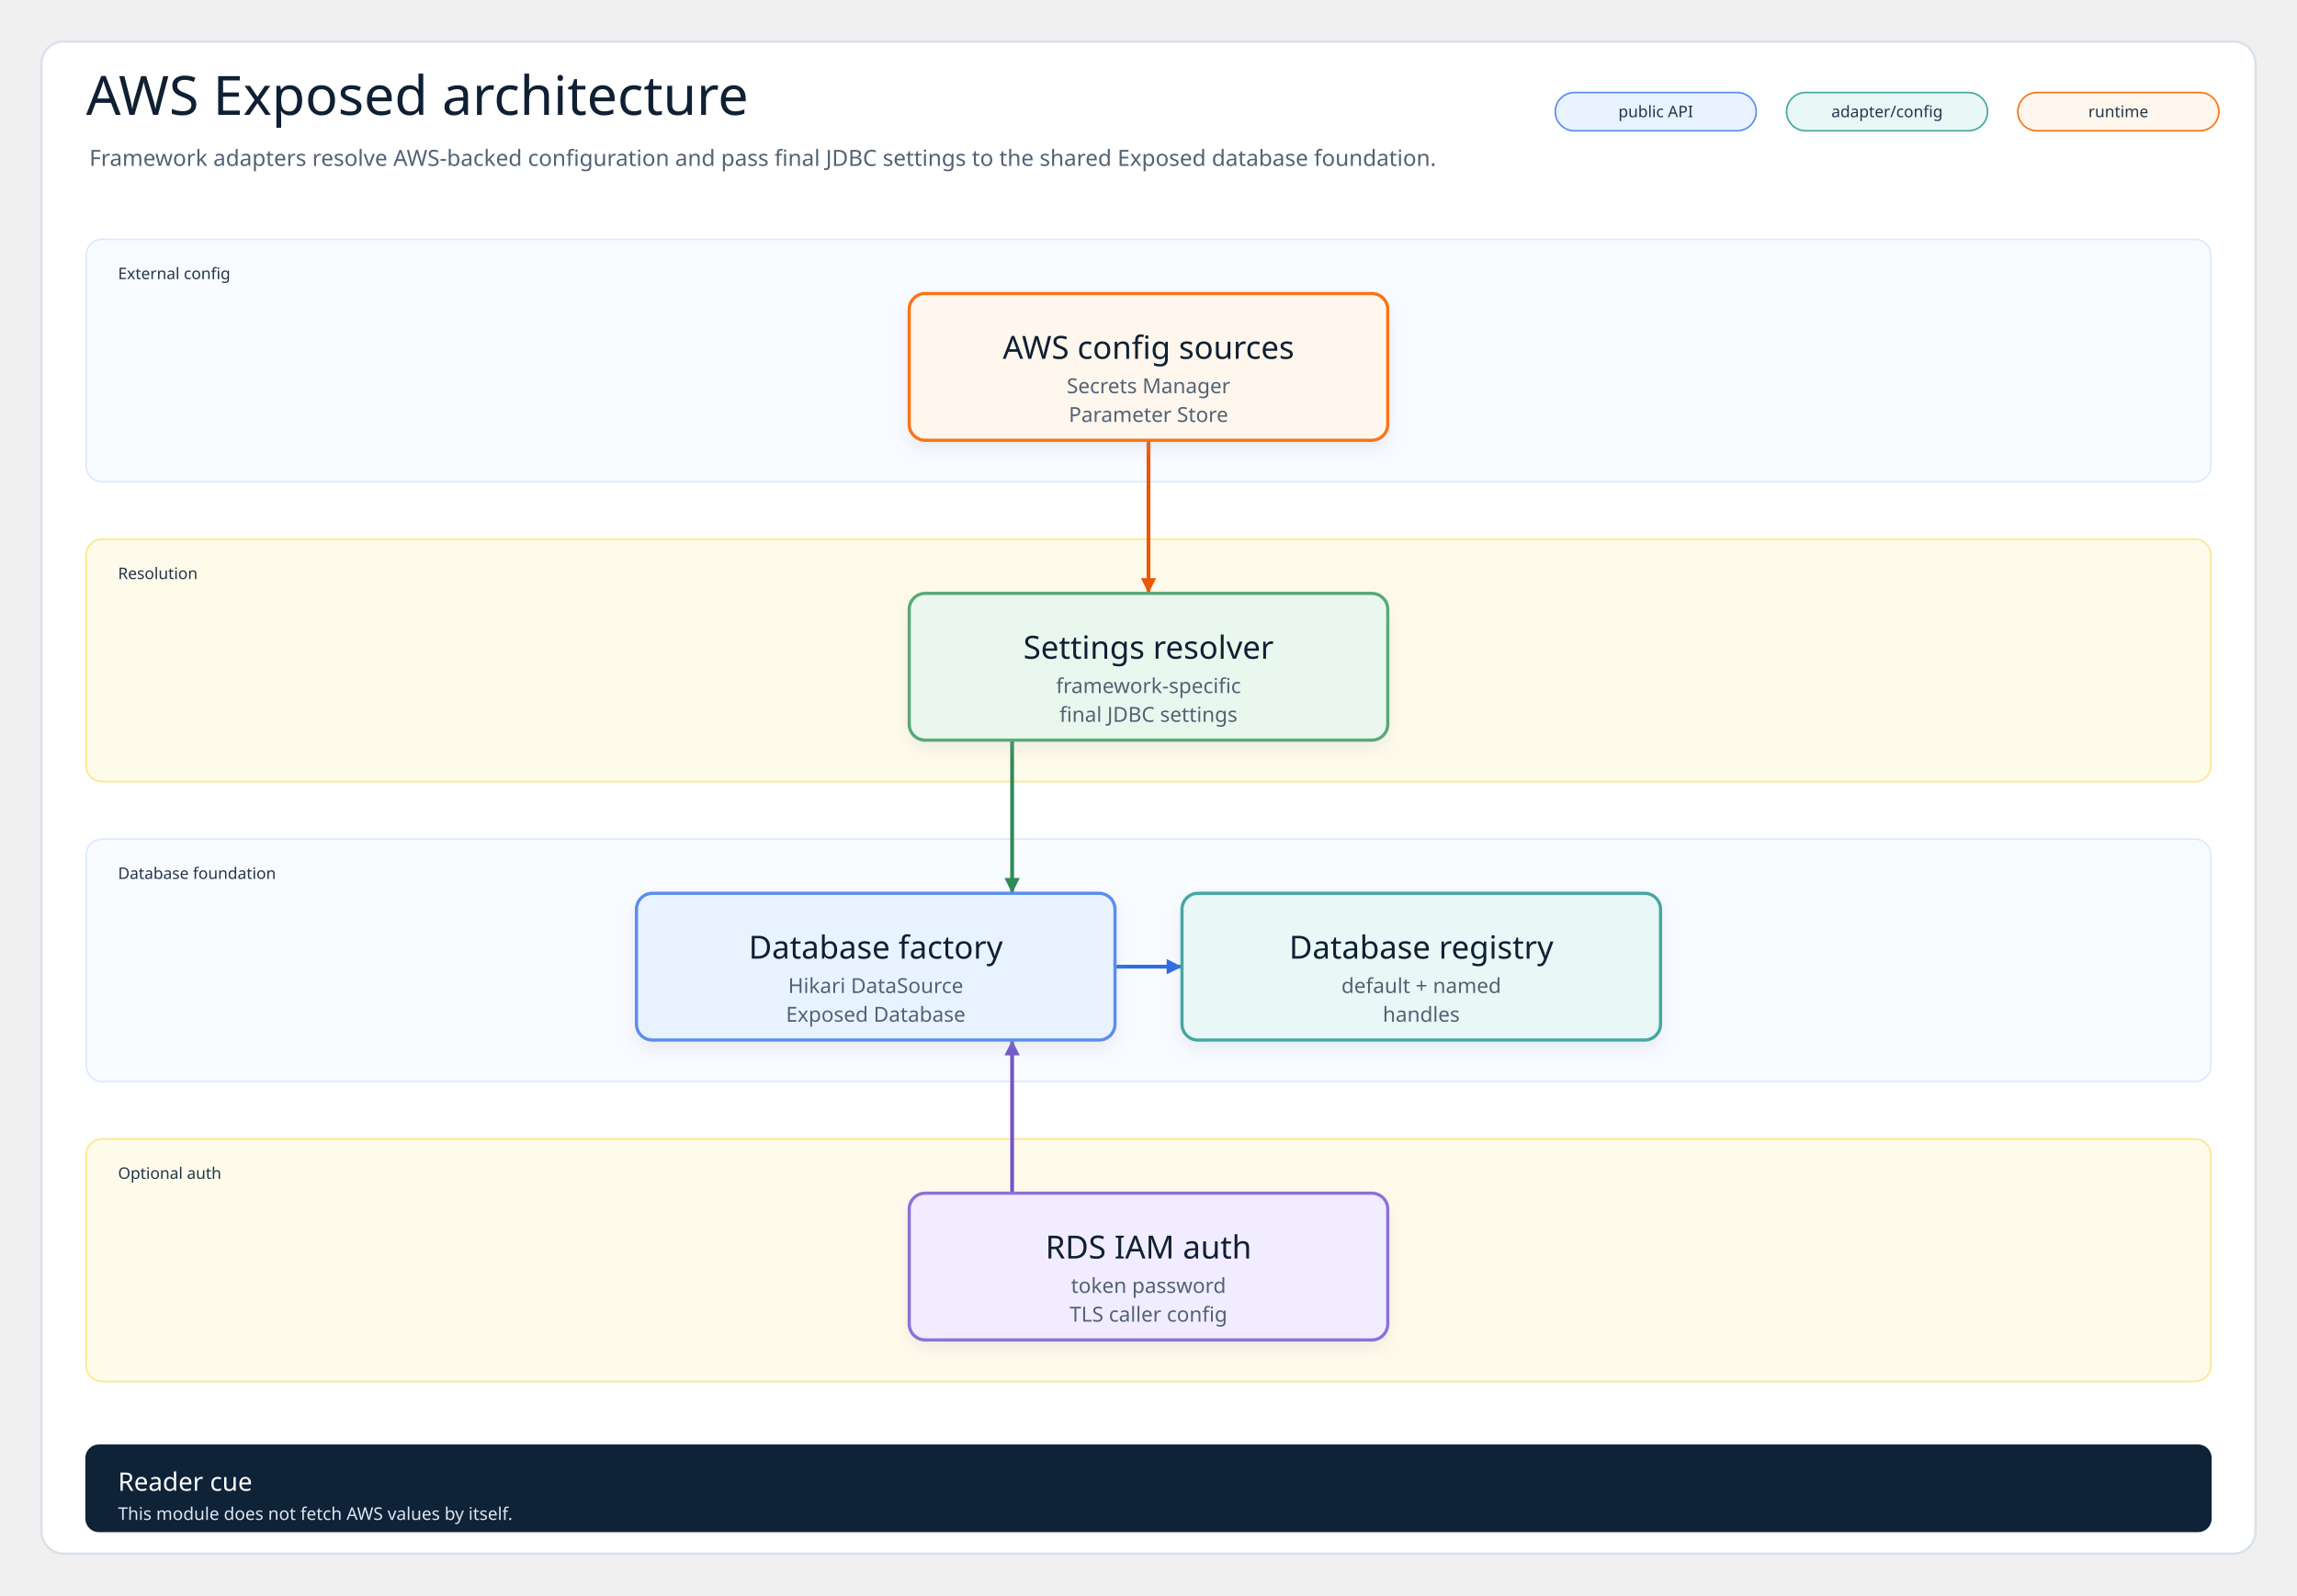
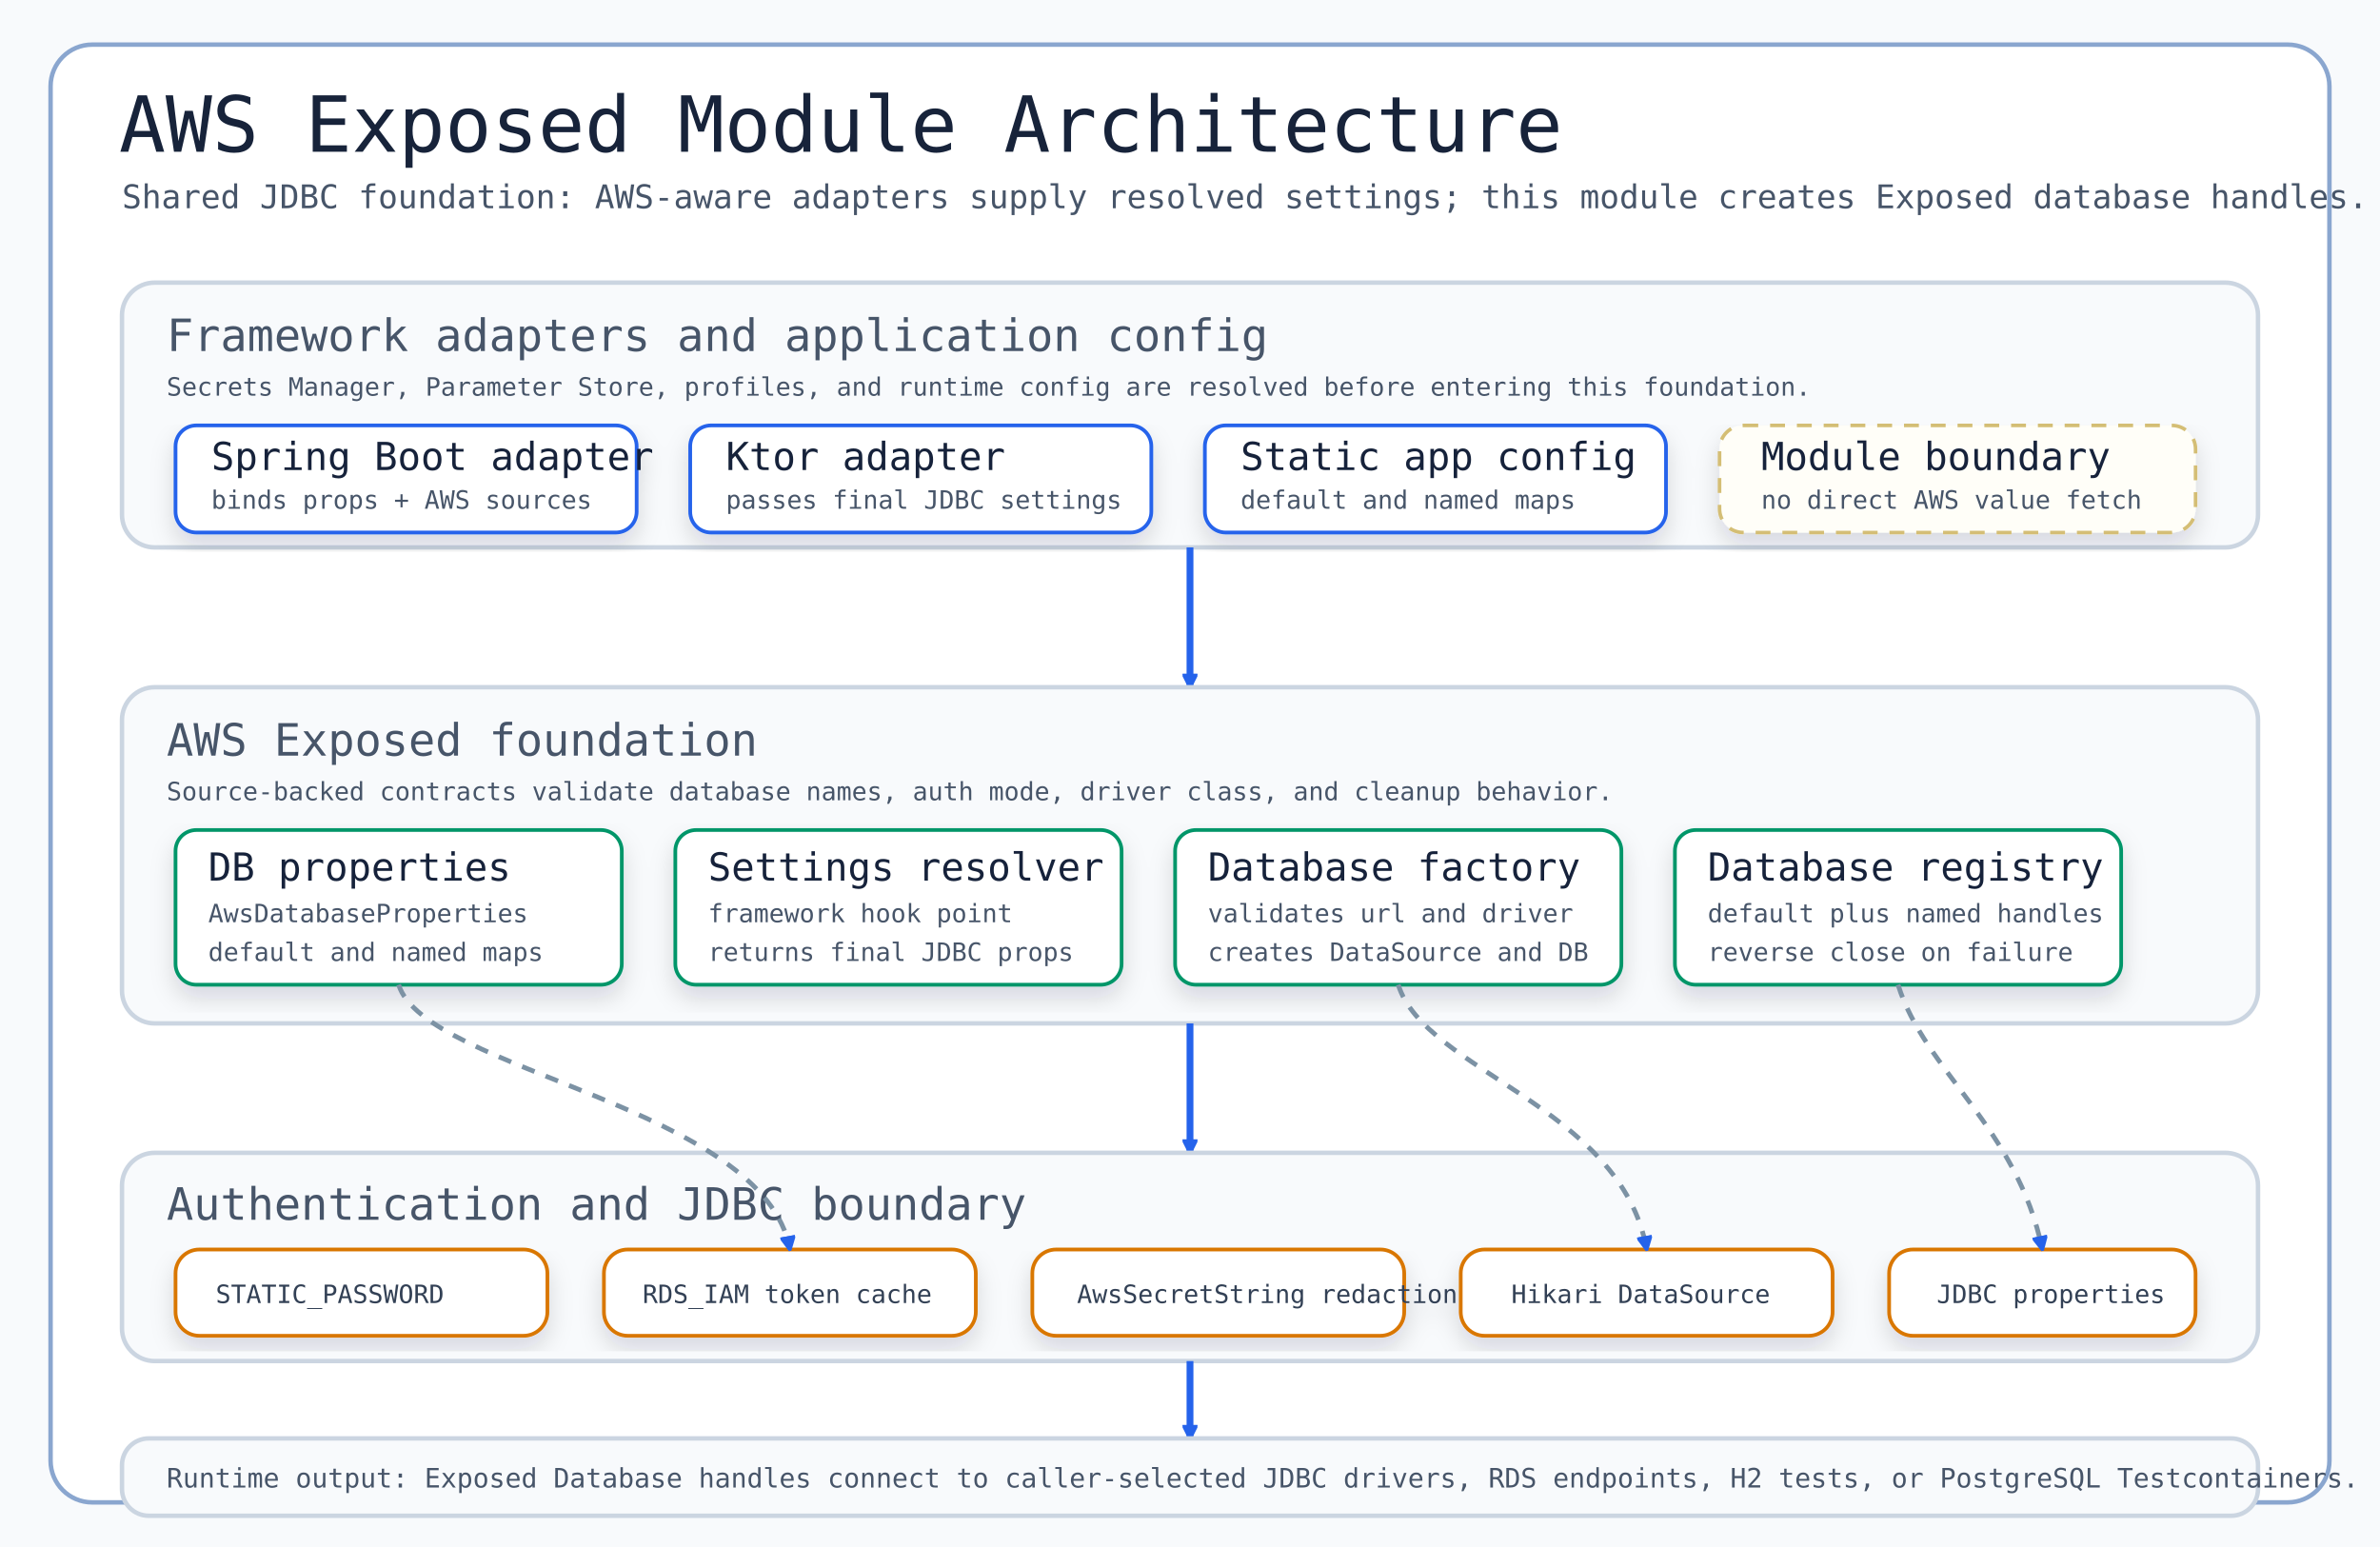
- <svg xmlns="http://www.w3.org/2000/svg" width="1440" height="1000" viewBox="0 0 1440 1000" role="img" aria-label="AWS Exposed architecture">
+ <svg xmlns="http://www.w3.org/2000/svg" width="1600" height="1040" viewBox="0 0 1600 1040" role="img" aria-labelledby="title desc">
  <defs>
-     <filter id="shadow" x="-10%" y="-10%" width="120%" height="130%">
-       <feDropShadow dx="0" dy="5" stdDeviation="5" flood-color="#AAB7C6" flood-opacity="0.20" />
+     <marker id="arrow" markerWidth="10" markerHeight="10" refX="9" refY="5" orient="auto" markerUnits="userSpaceOnUse">
+       <path d="M 0 0 L 10 5 L 0 10 Z" fill="#2563eb" stroke="#2563eb" stroke-width="1.5" stroke-dasharray="none" />
+     </marker>
+     <filter id="shadow" x="-12%" y="-12%" width="124%" height="130%">
+       <feDropShadow dx="0" dy="8" stdDeviation="8" flood-color="#0f172a" flood-opacity="0.14" />
    </filter>
+     <style>
+       .canvas { fill: #f8fafc; }
+       .title { font-family: "Architects Daughter", "Comic Mono", monospace; font-size: 52px; fill: #17233a; }
+       .subtitle { font-family: "Comic Mono", monospace; font-size: 22px; fill: #475569; }
+       .layer-title { font-family: "Architects Daughter", "Comic Mono", monospace; font-size: 30px; fill: #475569; }
+       .layer-note { font-family: "Comic Mono", monospace; font-size: 17px; fill: #475569; }
+       .card-title { font-family: "Architects Daughter", "Comic Mono", monospace; font-size: 26px; fill: #17233a; }
+       .card-text { font-family: "Comic Mono", monospace; font-size: 17px; fill: #475569; }
+       .pill { font-family: "Comic Mono", monospace; font-size: 17px; fill: #334155; }
+       .footer { font-family: "Comic Mono", monospace; font-size: 18px; fill: #475569; }
+       .layer-a { fill: #f8fafc; stroke: #cbd5e1; }
+       .layer-b { fill: #f8fafc; stroke: #cbd5e1; }
+       .layer-c { fill: #f8fafc; stroke: #cbd5e1; }
+       .layer-d { fill: #f8fafc; stroke: #cbd5e1; }
+       .card-blue { fill: #ffffff; stroke: #2563eb; }
+       .card-green { fill: #ffffff; stroke: #059669; }
+       .card-gold { fill: #ffffff; stroke: #d97706; }
+       .card-violet { fill: #ffffff; stroke: #7c3aed; }
+       .connector { fill: none; stroke: #2563eb; stroke-width: 4.6; marker-end: url(#arrow); }
+       .connector-soft { fill: none; stroke: #7c92a4; stroke-width: 3.2; stroke-dasharray: 9 8; marker-end: url(#arrow); }
+       .boundary { fill: #fffef8; stroke: #d4be75; stroke-width: 2.4; stroke-dasharray: 10 8; }
+     </style>
  </defs>
-   <style>
-   svg{background:#F5F7FA}
-   .frame{fill:#FFFFFF;stroke:#D9E2EC;stroke-width:1.5}
-   .title{font-family:"Architects Daughter";font-size:34px;fill:#102033}
-   .seqTitle{font-family:"Architects Daughter";font-size:44px;fill:#102033}
-   .seqSubtitle{font-family:"Comic Mono";font-size:16px;fill:#526274}
-   .seqParticipantTitle{font-family:"Architects Daughter";font-size:24px;fill:#102033}
-   .seqParticipantDetail{font-family:"Comic Mono";font-size:13px;fill:#526274}
-   .subtitle,.detail,.tiny,.label{font-family:"Comic Mono";fill:#526274}
-   .subtitle{font-size:14px}
-   .label{font-size:12px;fill:#344456}
-   .card-title{font-family:"Architects Daughter";font-size:20px;fill:#102033}
-   .detail{font-size:13px}
-   .tiny{font-size:10px}
-   .chip{font-family:"Comic Mono";font-size:10px;fill:#243447}
-   .card{stroke-width:2;filter:url(#shadow)}
-   .edge{fill:none;stroke-width:2.4;stroke-linecap:round;stroke-linejoin:round}
-   .seq{fill:none;stroke-width:3;stroke-linecap:round;stroke-linejoin:round}
-   .seqReturn{fill:none;stroke-width:2.7;stroke-linecap:round;stroke-linejoin:round;stroke-dasharray:8 7}
-   .labelPill{fill:#FFFFFF;stroke:#D6E3EF;stroke-width:1.4}
-   .numberBadge{font-family:"Comic Mono";font-size:12px;fill:#FFFFFF}
-   .altBox{fill:#FFFFFF;fill-opacity:.44;stroke:#D6A441;stroke-width:1.8;stroke-dasharray:8 8}
-   .activation{stroke-width:1.4}
-   .footer{fill:#0E2238;stroke:#0E2238}
-   .footer-title{font-family:"Architects Daughter";font-size:16px;fill:#FFFFFF}
-   .footer-detail{font-family:"Comic Mono";font-size:11px;fill:#DDE7F2}
-   .seq-line{stroke:#CBD5E1;stroke-width:1.6;stroke-dasharray:6 8}
-   .bar-label{font-family:"Architects Daughter";font-size:17px;fill:#102033}
- </style>
-   <defs>
-     <marker id="arrow-blue" viewBox="0 0 5 5" markerWidth="5" markerHeight="5" refX="4.5" refY="2.5" orient="auto" markerUnits="strokeWidth">
-       <path d="M 0.5 0.5 L 4.5 2.5 L 0.5 4.5 Z" fill="#2F6DE0" />
-     </marker>
-     <marker id="arrow-green" viewBox="0 0 5 5" markerWidth="5" markerHeight="5" refX="4.5" refY="2.5" orient="auto" markerUnits="strokeWidth">
-       <path d="M 0.5 0.5 L 4.5 2.5 L 0.5 4.5 Z" fill="#2F8B57" />
-     </marker>
-     <marker id="arrow-teal" viewBox="0 0 5 5" markerWidth="5" markerHeight="5" refX="4.5" refY="2.5" orient="auto" markerUnits="strokeWidth">
-       <path d="M 0.5 0.5 L 4.5 2.5 L 0.5 4.5 Z" fill="#168E86" />
-     </marker>
-     <marker id="arrow-amber" viewBox="0 0 5 5" markerWidth="5" markerHeight="5" refX="4.5" refY="2.5" orient="auto" markerUnits="strokeWidth">
-       <path d="M 0.5 0.5 L 4.5 2.5 L 0.5 4.5 Z" fill="#B98518" />
-     </marker>
-     <marker id="arrow-rose" viewBox="0 0 5 5" markerWidth="5" markerHeight="5" refX="4.5" refY="2.5" orient="auto" markerUnits="strokeWidth">
-       <path d="M 0.5 0.5 L 4.5 2.5 L 0.5 4.5 Z" fill="#C74E68" />
-     </marker>
-     <marker id="arrow-violet" viewBox="0 0 5 5" markerWidth="5" markerHeight="5" refX="4.5" refY="2.5" orient="auto" markerUnits="strokeWidth">
-       <path d="M 0.5 0.5 L 4.5 2.5 L 0.5 4.5 Z" fill="#7255C7" />
-     </marker>
-     <marker id="arrow-orange" viewBox="0 0 5 5" markerWidth="5" markerHeight="5" refX="4.5" refY="2.5" orient="auto" markerUnits="strokeWidth">
-       <path d="M 0.5 0.5 L 4.5 2.5 L 0.5 4.5 Z" fill="#EA580C" />
-     </marker>
-     <marker id="arrow-slate" viewBox="0 0 5 5" markerWidth="5" markerHeight="5" refX="4.5" refY="2.5" orient="auto" markerUnits="strokeWidth">
-       <path d="M 0.5 0.5 L 4.5 2.5 L 0.5 4.5 Z" fill="#475569" />
-     </marker>
-   </defs>
-   <rect x="26" y="26" width="1388" height="948" rx="14" class="frame" />
-   <text class="title" x="54" y="72">AWS Exposed architecture</text>
-   <text class="subtitle" x="56" y="104">Framework adapters resolve AWS-backed configuration and pass final JDBC settings to the shared Exposed database foundation.</text>
-   <g>
-     <rect x="975" y="58" width="126" height="24" rx="12" fill="#E8F3FF" stroke="#5B8DEF" />
-     <text class="chip" x="1038.0" y="70" text-anchor="middle" dominant-baseline="middle">public API</text>
+   <rect class="canvas" width="1600" height="1040" />
+   <rect x="34" y="30" width="1532" height="980" rx="28" fill="#ffffff" stroke="#8aa6cf" stroke-width="3" />
+   <text class="title" x="80" y="102">AWS Exposed Module Architecture</text>
+   <text class="subtitle" x="82" y="140">Shared JDBC foundation: AWS-aware adapters supply resolved settings; this module creates Exposed database handles.</text>
+   <rect class="layer-a" x="82" y="190" width="1436" height="178" rx="22" stroke-width="3" />
+   <text class="layer-title" x="112" y="236">Framework adapters and application config</text>
+   <text class="layer-note" x="112" y="266">Secrets Manager, Parameter Store, profiles, and runtime config are resolved before entering this foundation.</text>
+   <g filter="url(#shadow)">
+     <rect class="card-blue" x="118" y="286" width="310" height="72" rx="14" stroke-width="2.5" />
+     <text class="card-title" x="142" y="316">Spring Boot adapter</text>
+     <text class="card-text" x="142" y="342">binds props + AWS sources</text>
+     <rect class="card-blue" x="464" y="286" width="310" height="72" rx="14" stroke-width="2.5" />
+     <text class="card-title" x="488" y="316">Ktor adapter</text>
+     <text class="card-text" x="488" y="342">passes final JDBC settings</text>
+     <rect class="card-blue" x="810" y="286" width="310" height="72" rx="14" stroke-width="2.5" />
+     <text class="card-title" x="834" y="316">Static app config</text>
+     <text class="card-text" x="834" y="342">default and named maps</text>
+     <rect class="boundary" x="1156" y="286" width="320" height="72" rx="16" />
+     <text class="card-title" x="1184" y="316">Module boundary</text>
+     <text class="card-text" x="1184" y="342">no direct AWS value fetch</text>
  </g>
-   <g>
-     <rect x="1120" y="58" width="126" height="24" rx="12" fill="#E9F7F6" stroke="#45A7A1" />
-     <text class="chip" x="1183.0" y="70" text-anchor="middle" dominant-baseline="middle">adapter/config</text>
+   <path class="connector" d="M 800 368 V 462" />
+   <rect class="layer-b" x="82" y="462" width="1436" height="226" rx="22" stroke-width="3" />
+   <text class="layer-title" x="112" y="508">AWS Exposed foundation</text>
+   <text class="layer-note" x="112" y="538">Source-backed contracts validate database names, auth mode, driver class, and cleanup behavior.</text>
+   <g filter="url(#shadow)">
+     <rect class="card-green" x="118" y="558" width="300" height="104" rx="14" stroke-width="2.5" />
+     <text class="card-title" x="140" y="592">DB properties</text>
+     <text class="card-text" x="140" y="620">AwsDatabaseProperties</text>
+     <text class="card-text" x="140" y="646">default and named maps</text>
+     <rect class="card-green" x="454" y="558" width="300" height="104" rx="14" stroke-width="2.5" />
+     <text class="card-title" x="476" y="592">Settings resolver</text>
+     <text class="card-text" x="476" y="620">framework hook point</text>
+     <text class="card-text" x="476" y="646">returns final JDBC props</text>
+     <rect class="card-green" x="790" y="558" width="300" height="104" rx="14" stroke-width="2.5" />
+     <text class="card-title" x="812" y="592">Database factory</text>
+     <text class="card-text" x="812" y="620">validates url and driver</text>
+     <text class="card-text" x="812" y="646">creates DataSource and DB</text>
+     <rect class="card-green" x="1126" y="558" width="300" height="104" rx="14" stroke-width="2.5" />
+     <text class="card-title" x="1148" y="592">Database registry</text>
+     <text class="card-text" x="1148" y="620">default plus named handles</text>
+     <text class="card-text" x="1148" y="646">reverse close on failure</text>
  </g>
-   <g>
-     <rect x="1265" y="58" width="126" height="24" rx="12" fill="#FFF7ED" stroke="#F97316" />
-     <text class="chip" x="1328.0" y="70" text-anchor="middle" dominant-baseline="middle">runtime</text>
+   <path class="connector" d="M 800 688 V 775" />
+   <rect class="layer-c" x="82" y="775" width="1436" height="140" rx="22" stroke-width="3" />
+   <text class="layer-title" x="112" y="820">Authentication and JDBC boundary</text>
+   <g filter="url(#shadow)">
+     <rect class="card-gold" x="118" y="840" width="250" height="58" rx="16" stroke-width="2.5" />
+     <text class="pill" x="145" y="876">STATIC_PASSWORD</text>
+     <rect class="card-gold" x="406" y="840" width="250" height="58" rx="16" stroke-width="2.5" />
+     <text class="pill" x="432" y="876">RDS_IAM token cache</text>
+     <rect class="card-gold" x="694" y="840" width="250" height="58" rx="16" stroke-width="2.5" />
+     <text class="pill" x="724" y="876">AwsSecretString redaction</text>
+     <rect class="card-gold" x="982" y="840" width="250" height="58" rx="16" stroke-width="2.5" />
+     <text class="pill" x="1016" y="876">Hikari DataSource</text>
+     <rect class="card-gold" x="1270" y="840" width="206" height="58" rx="16" stroke-width="2.5" />
+     <text class="pill" x="1302" y="876">JDBC properties</text>
  </g>
-   <rect x="54" y="150" width="1332" height="152" rx="10" fill="#F8FBFF" stroke="#DBEAFE" />
-   <text class="chip" x="74" y="175">External config</text>
-   <rect x="54" y="338" width="1332" height="152" rx="10" fill="#FFFBEB" stroke="#FDE68A" />
-   <text class="chip" x="74" y="363">Resolution</text>
-   <rect x="54" y="526" width="1332" height="152" rx="10" fill="#F8FBFF" stroke="#DBEAFE" />
-   <text class="chip" x="74" y="551">Database foundation</text>
-   <rect x="54" y="714" width="1332" height="152" rx="10" fill="#FFFBEB" stroke="#FDE68A" />
-   <text class="chip" x="74" y="739">Optional auth</text>
-   <g id="routes">
-     <path class="edge" d="M 720.0 276.0 L 720.0 372.0" stroke="#EA580C" marker-end="url(#arrow-orange)" />
-     <path class="edge" d="M 634.5 464.0 L 634.5 560.0" stroke="#2F8B57" marker-end="url(#arrow-green)" />
-     <path class="edge" d="M 699.0 606.0 L 741.0 606.0" stroke="#2F6DE0" marker-end="url(#arrow-blue)" />
-     <path class="edge" d="M 634.5 748.0 L 634.5 652.0" stroke="#7255C7" marker-end="url(#arrow-violet)" />
-   </g>
-   <g id="sources">
-     <rect class="card" x="570.0" y="184.0" width="300.0" height="92.0" rx="10" fill="#FFF7ED" stroke="#F97316" />
-     <text class="card-title" x="720.0" y="218.0" text-anchor="middle" dominant-baseline="middle">AWS config sources</text>
-     <text class="detail" x="720.0" y="242.0" text-anchor="middle" dominant-baseline="middle">Secrets Manager</text>
-     <text class="detail" x="720.0" y="260.0" text-anchor="middle" dominant-baseline="middle">Parameter Store</text>
-   </g>
-   <g id="resolver">
-     <rect class="card" x="570.0" y="372.0" width="300.0" height="92.0" rx="10" fill="#EAF7EF" stroke="#58A978" />
-     <text class="card-title" x="720.0" y="406.0" text-anchor="middle" dominant-baseline="middle">Settings resolver</text>
-     <text class="detail" x="720.0" y="430.0" text-anchor="middle" dominant-baseline="middle">framework-specific</text>
-     <text class="detail" x="720.0" y="448.0" text-anchor="middle" dominant-baseline="middle">final JDBC settings</text>
-   </g>
-   <g id="factory">
-     <rect class="card" x="399.0" y="560.0" width="300.0" height="92.0" rx="10" fill="#E8F3FF" stroke="#5B8DEF" />
-     <text class="card-title" x="549.0" y="594.0" text-anchor="middle" dominant-baseline="middle">Database factory</text>
-     <text class="detail" x="549.0" y="618.0" text-anchor="middle" dominant-baseline="middle">Hikari DataSource</text>
-     <text class="detail" x="549.0" y="636.0" text-anchor="middle" dominant-baseline="middle">Exposed Database</text>
-   </g>
-   <g id="registry">
-     <rect class="card" x="741.0" y="560.0" width="300.0" height="92.0" rx="10" fill="#E9F7F6" stroke="#45A7A1" />
-     <text class="card-title" x="891.0" y="594.0" text-anchor="middle" dominant-baseline="middle">Database registry</text>
-     <text class="detail" x="891.0" y="618.0" text-anchor="middle" dominant-baseline="middle">default + named</text>
-     <text class="detail" x="891.0" y="636.0" text-anchor="middle" dominant-baseline="middle">handles</text>
-   </g>
-   <g id="rds">
-     <rect class="card" x="570.0" y="748.0" width="300.0" height="92.0" rx="10" fill="#F1ECFF" stroke="#8A72D6" />
-     <text class="card-title" x="720.0" y="782.0" text-anchor="middle" dominant-baseline="middle">RDS IAM auth</text>
-     <text class="detail" x="720.0" y="806.0" text-anchor="middle" dominant-baseline="middle">token password</text>
-     <text class="detail" x="720.0" y="824.0" text-anchor="middle" dominant-baseline="middle">TLS caller config</text>
-   </g>
-   <rect class="footer" x="54" y="906" width="1332" height="54" rx="8" />
-   <text class="footer-title" x="74" y="929" dominant-baseline="middle">Reader cue</text>
-   <text class="footer-detail" x="74" y="949" dominant-baseline="middle">This module does not fetch AWS values by itself.</text>
+   <path class="connector" d="M 800 915 V 967" />
+   <rect class="layer-d" x="82" y="967" width="1436" height="52" rx="18" stroke-width="3" />
+   <text class="footer" x="112" y="1000">Runtime output: Exposed Database handles connect to caller-selected JDBC drivers, RDS endpoints, H2 tests, or PostgreSQL Testcontainers.</text>
+   <path class="connector-soft" d="M 268 662 C 286 720 514 744 531 840" />
+   <path class="connector-soft" d="M 940 662 C 958 720 1090 744 1107 840" />
+   <path class="connector-soft" d="M 1276 662 C 1294 720 1356 758 1373 840" />
</svg>
